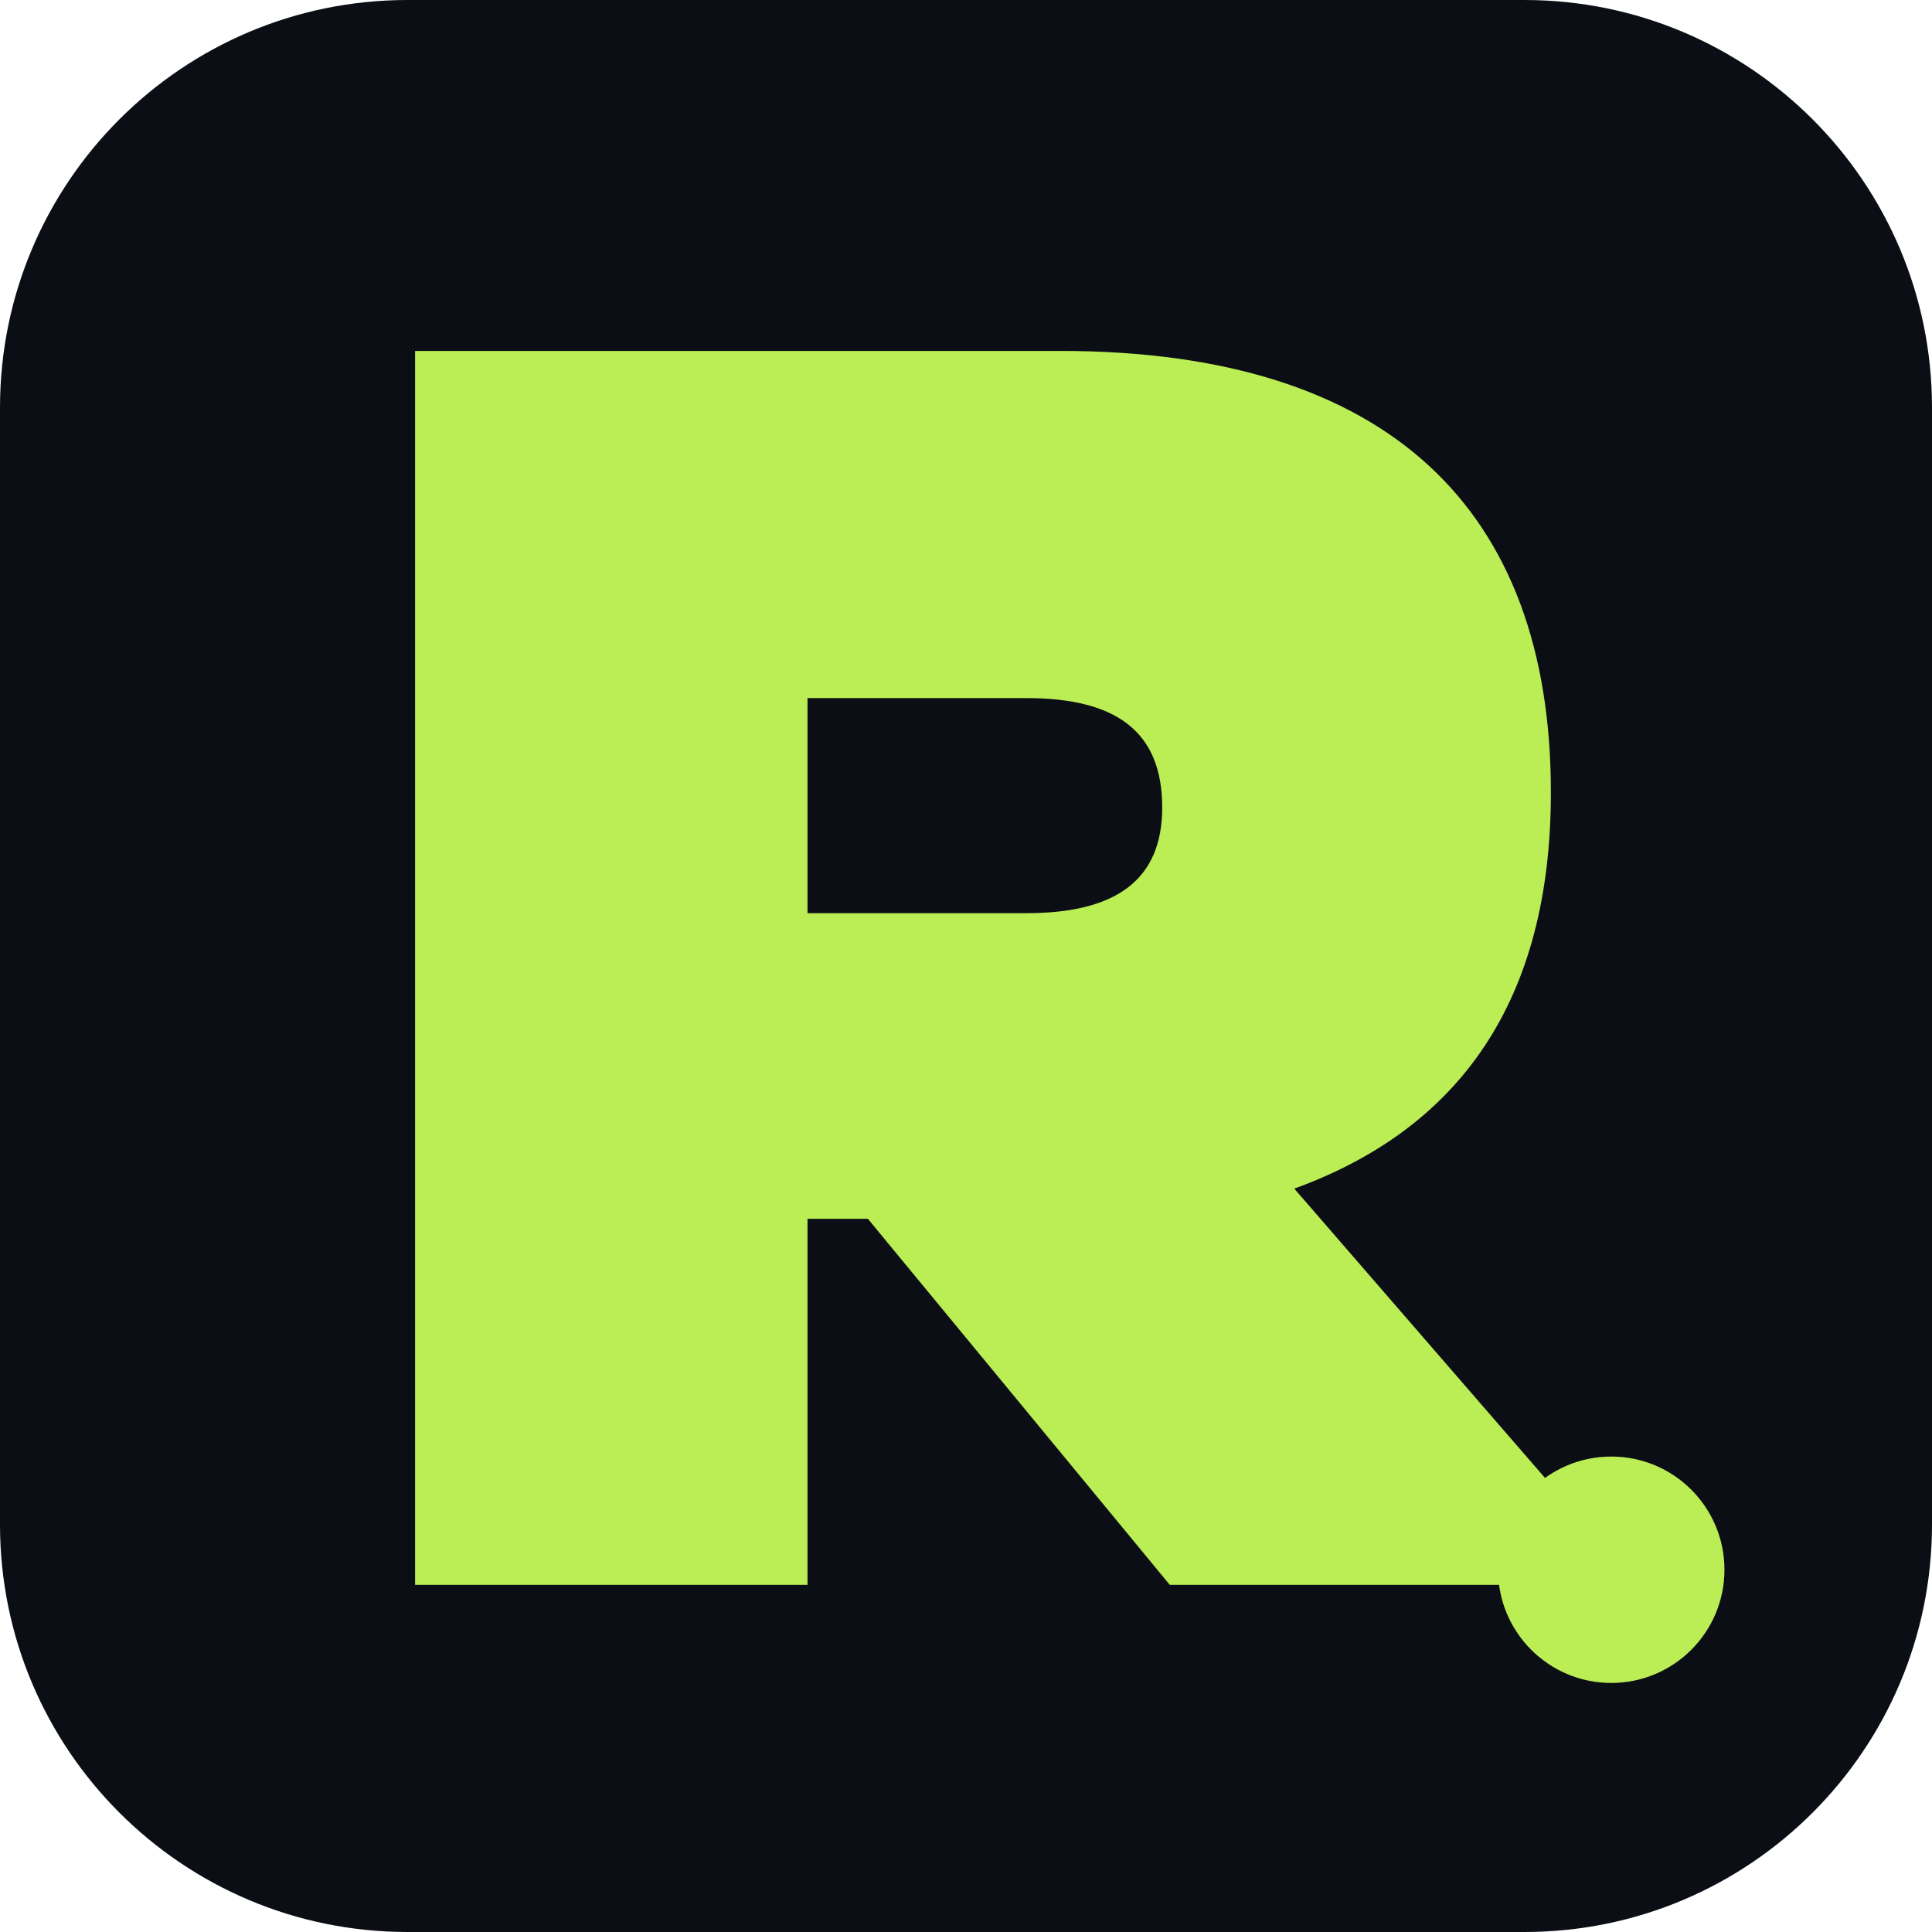
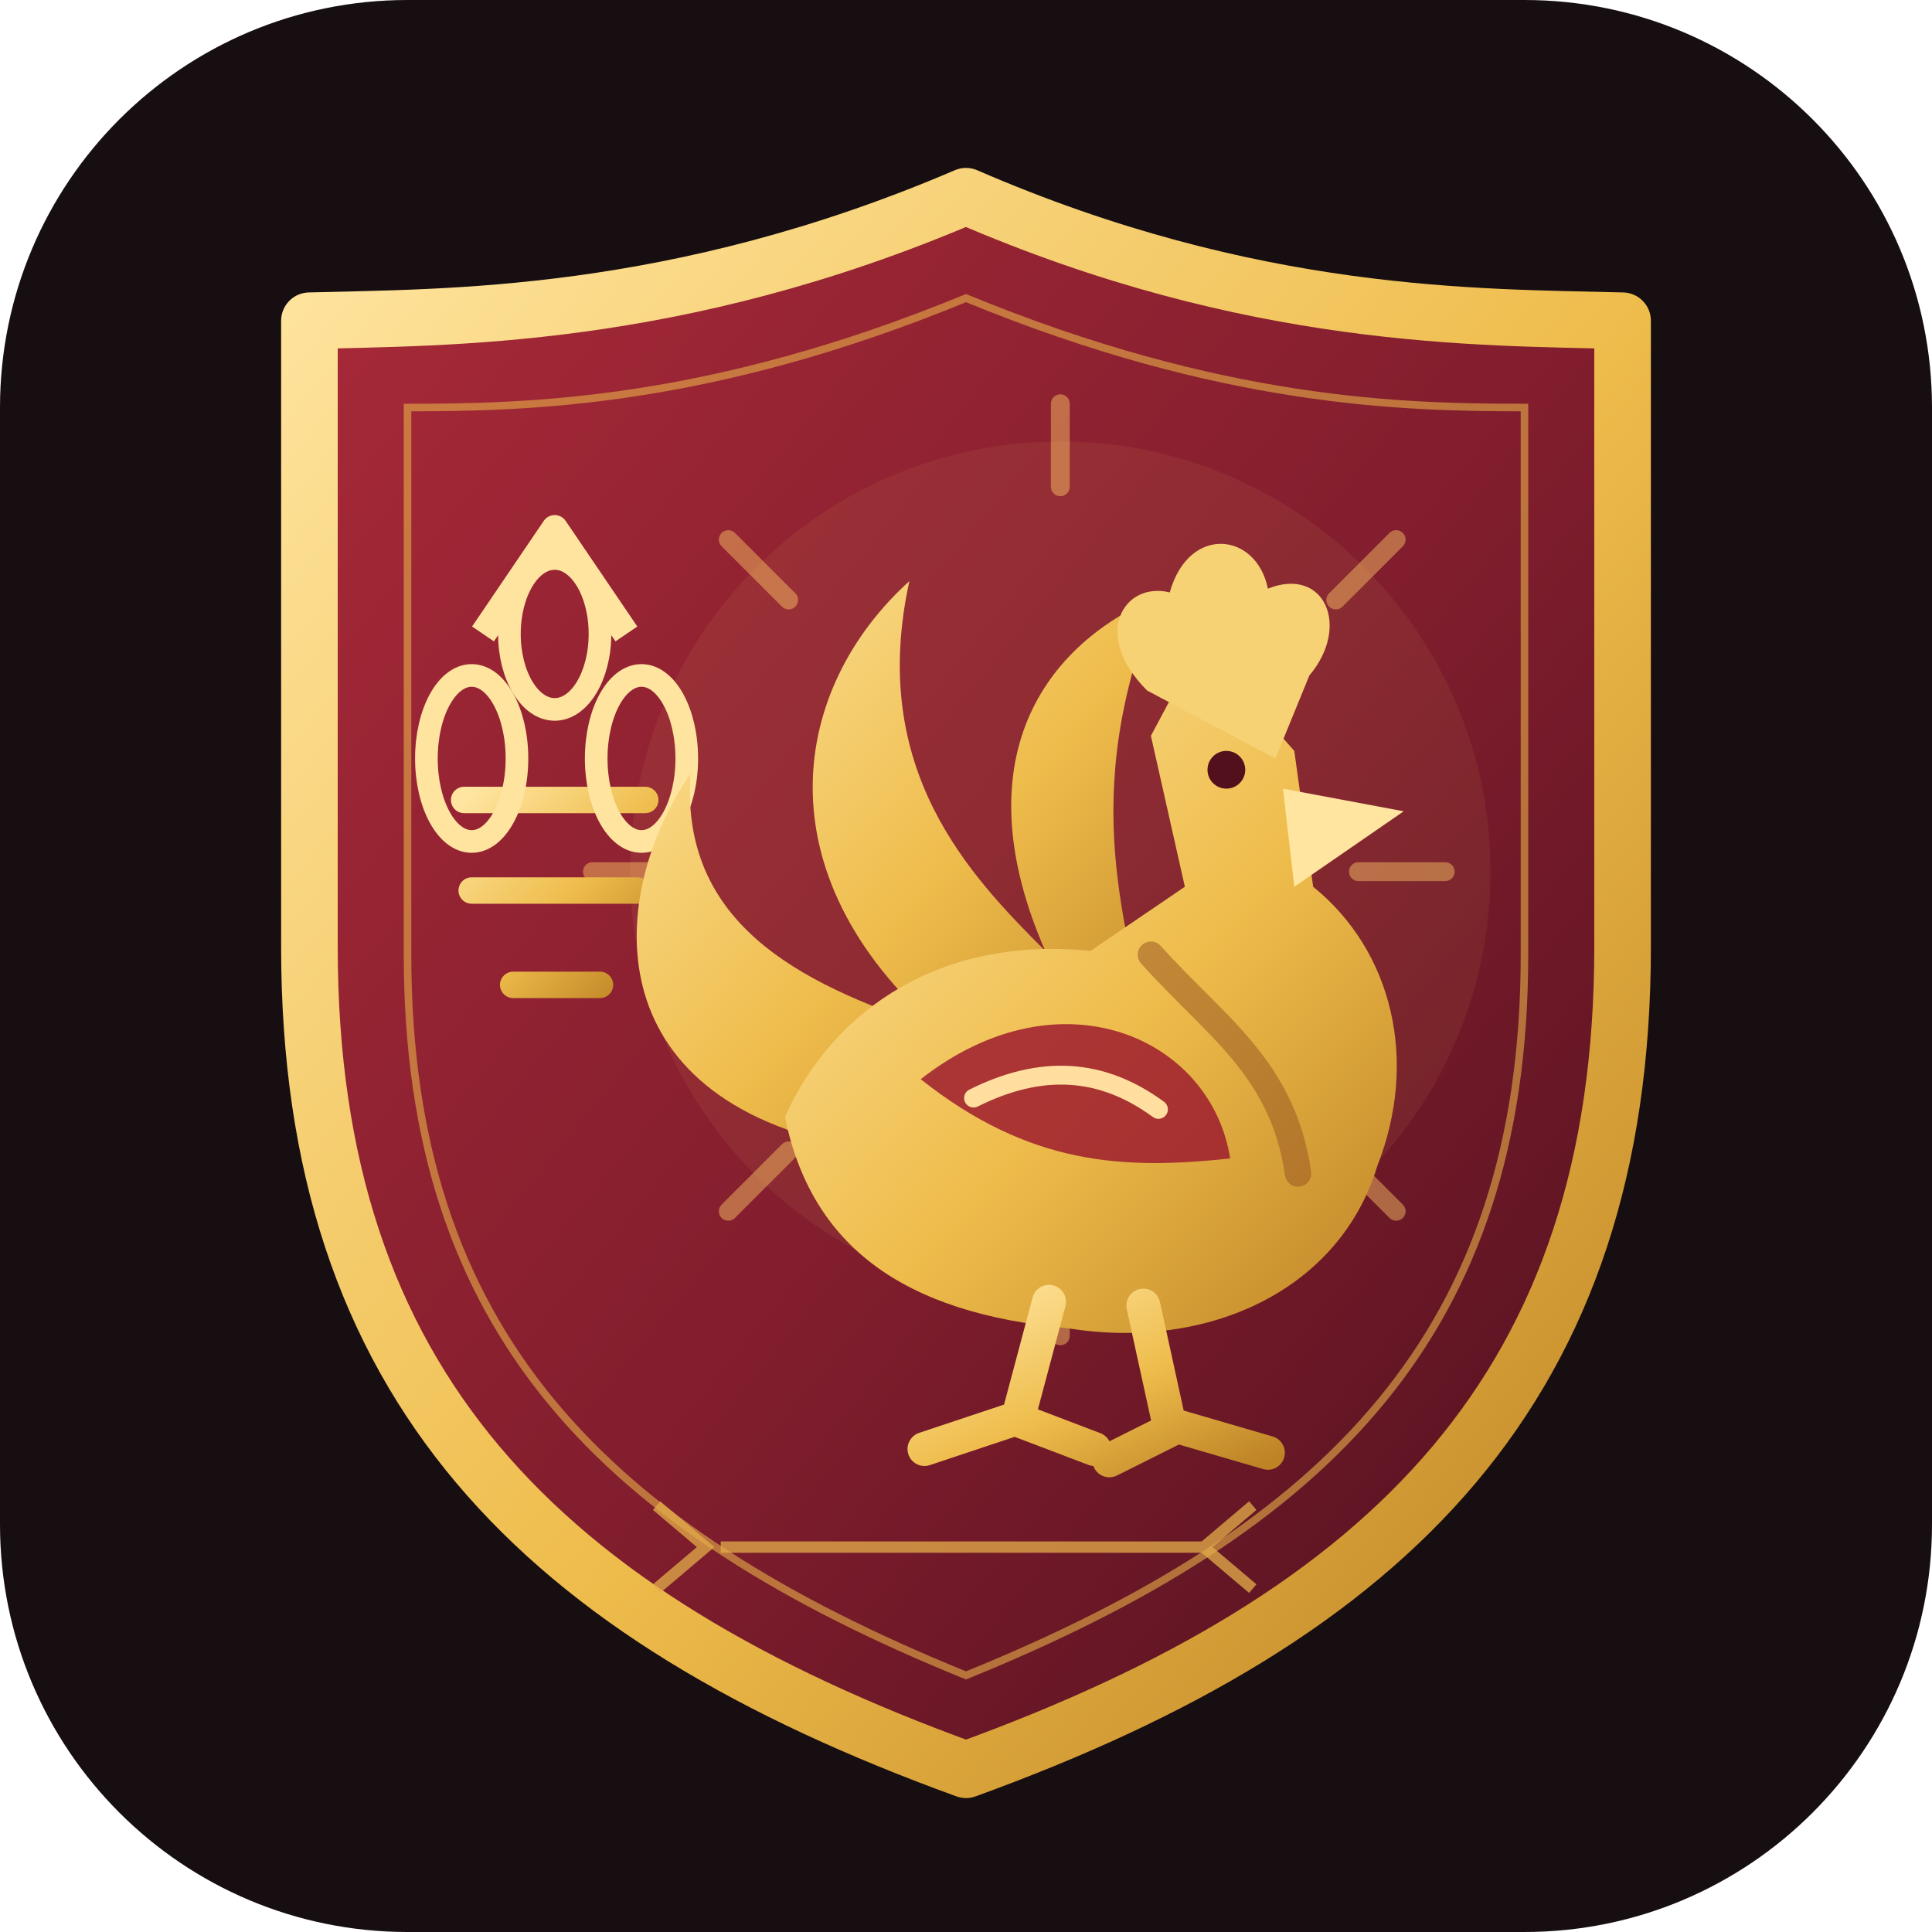
- <svg xmlns="http://www.w3.org/2000/svg" viewBox="0 0 512 512">
-   <rect width="512" height="512" rx="108" fill="#0b0e15" />
-   <path fill="#bbed54" d="M110 93h171c87 0 130 42 130 117 0 55-24 89-68 105l91 105H310l-80-97h-16v97H110zm104 92v57h58c24 0 36-9 36-28 0-20-12-29-36-29z" />
-   <circle cx="427" cy="416" r="30" fill="#bbed54" />
+ <svg xmlns="http://www.w3.org/2000/svg" width="512" height="512" viewBox="0 0 512 512" role="img" aria-labelledby="title desc">
+   <defs>
+     <linearGradient id="field" x1="0" y1="0" x2="1" y2="1">
+       <stop stop-color="#a92a38" />
+       <stop offset=".55" stop-color="#801d2d" />
+       <stop offset="1" stop-color="#4d101e" />
+     </linearGradient>
+     <linearGradient id="gold" x1="0" x2="1" y1="0" y2="1">
+       <stop stop-color="#ffe5a0" />
+       <stop offset=".55" stop-color="#eebc4b" />
+       <stop offset="1" stop-color="#be8325" />
+     </linearGradient>
+   </defs>
+   <rect width="512" height="512" rx="108" fill="#170e11" />
+   <path d="M256 52c-77 33-138 32-174 33v166c0 116 61 177 174 218 113-41 174-102 174-218V85C392 84 332 85 256 52Z" fill="url(#field)" stroke="url(#gold)" stroke-width="15" stroke-linejoin="round" />
+   <path d="M256 79c-68 28-116 29-148 29v145c0 100 52 152 148 191 96-39 148-91 148-191V108c-32 0-80-1-148-29Z" fill="none" stroke="#e6af48" stroke-opacity=".6" stroke-width="2" />
+   <circle cx="281" cy="231" r="114" fill="#f8cc68" opacity=".07" />
+   <path d="M281 107v22m0 204v21m-124-123h21m205 0h-23m-167-88 16 16m145 146 16 16m-177 0 16-16m145-146 16-16" stroke="#ffc966" stroke-width="5" stroke-linecap="round" opacity=".45" />
+   <path d="M147 187v168" stroke="url(#gold)" stroke-width="12" stroke-linecap="round" />
+   <path d="M123 212h48m-46 24h44m-33 25h23" stroke="url(#gold)" stroke-width="7" stroke-linecap="round" />
+   <ellipse cx="125" cy="201" rx="12" ry="22" fill="none" stroke="#ffe4a0" stroke-width="6" />
+   <ellipse cx="170" cy="201" rx="12" ry="22" fill="none" stroke="#ffe4a0" stroke-width="6" />
+   <ellipse cx="147" cy="168" rx="12" ry="20" fill="none" stroke="#ffe4a0" stroke-width="6" />
+   <path d="M128 168l19-28 19 28" fill="none" stroke="#ffe4a0" stroke-width="7" stroke-linejoin="round" />
+   <path d="M226 304c-69-13-65-67-43-99-3 42 33 57 66 68-48-42-39-91-8-119-11 50 16 78 36 98-21-48-3-80 30-94-22 54-8 87-2 121Z" fill="url(#gold)" />
+   <path d="M208 296c13-29 42-48 81-44l25-17-9-40 8-15 15 2 15 17 5 36c21 17 28 46 17 74-10 33-45 49-82 43-44-4-68-22-75-56Z" fill="url(#gold)" />
+   <path d="M305 253c17 19 35 30 39 58" fill="none" stroke="#9b5a23" stroke-opacity=".55" stroke-width="7" stroke-linecap="round" />
+   <path d="M304 183c-15-15-6-29 6-26 5-18 23-16 26-1 15-6 22 10 11 23l-9 22Z" fill="#f7d275" />
+   <path d="M340 209l32 6-29 20Z" fill="#ffe5a0" />
+   <circle cx="325" cy="204" r="5" fill="#52101d" />
+   <path d="M244 286c37-29 77-11 82 21-28 3-53 2-82-21Z" fill="#9d1c2e" opacity=".85" />
+   <path d="M258 291c18-9 34-8 49 3" stroke="#ffdea0" stroke-width="5" fill="none" stroke-linecap="round" />
+   <path d="M278 345l-8 30m33-29 7 32M269 376l-24 8m24-8 21 8m22-6-18 9m18-9 24 7" stroke="url(#gold)" stroke-width="9" fill="none" stroke-linecap="round" stroke-linejoin="round" />
+   <path d="M191 410h129m-146-11 13 11-13 11m158-22-13 11 13 11" stroke="#e4ae49" stroke-width="3" opacity=".75" fill="none" />
</svg>
